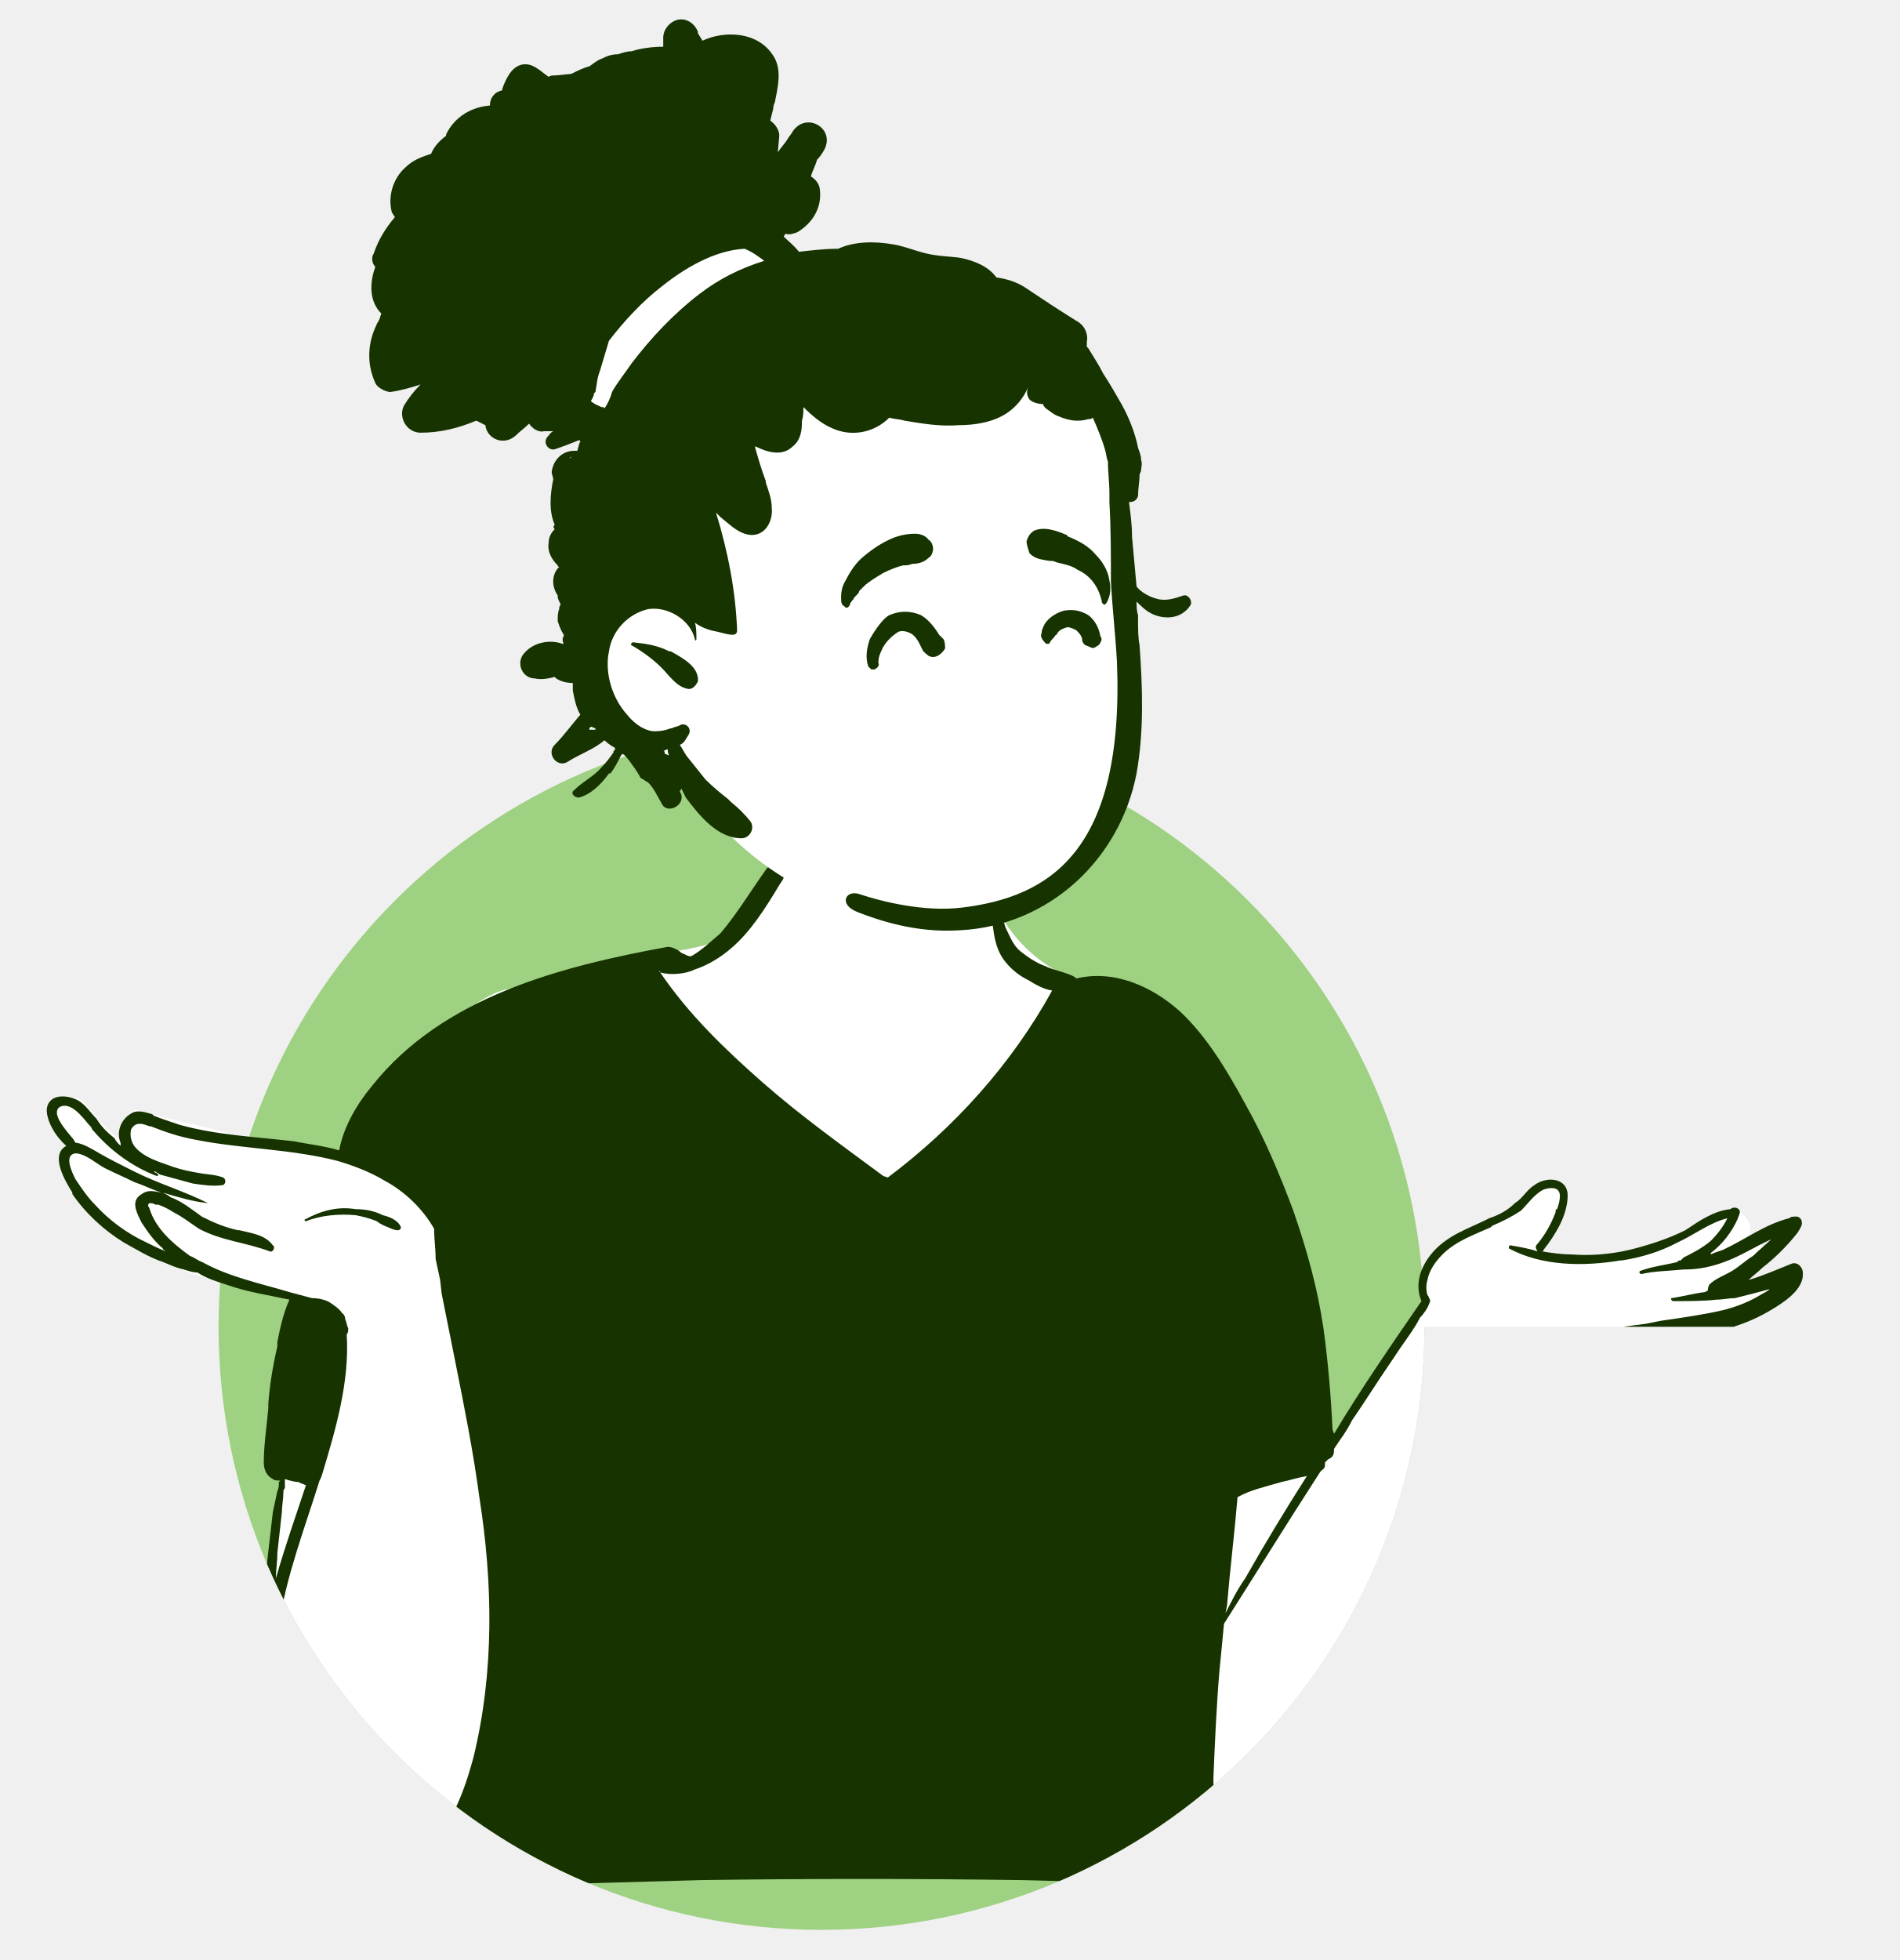
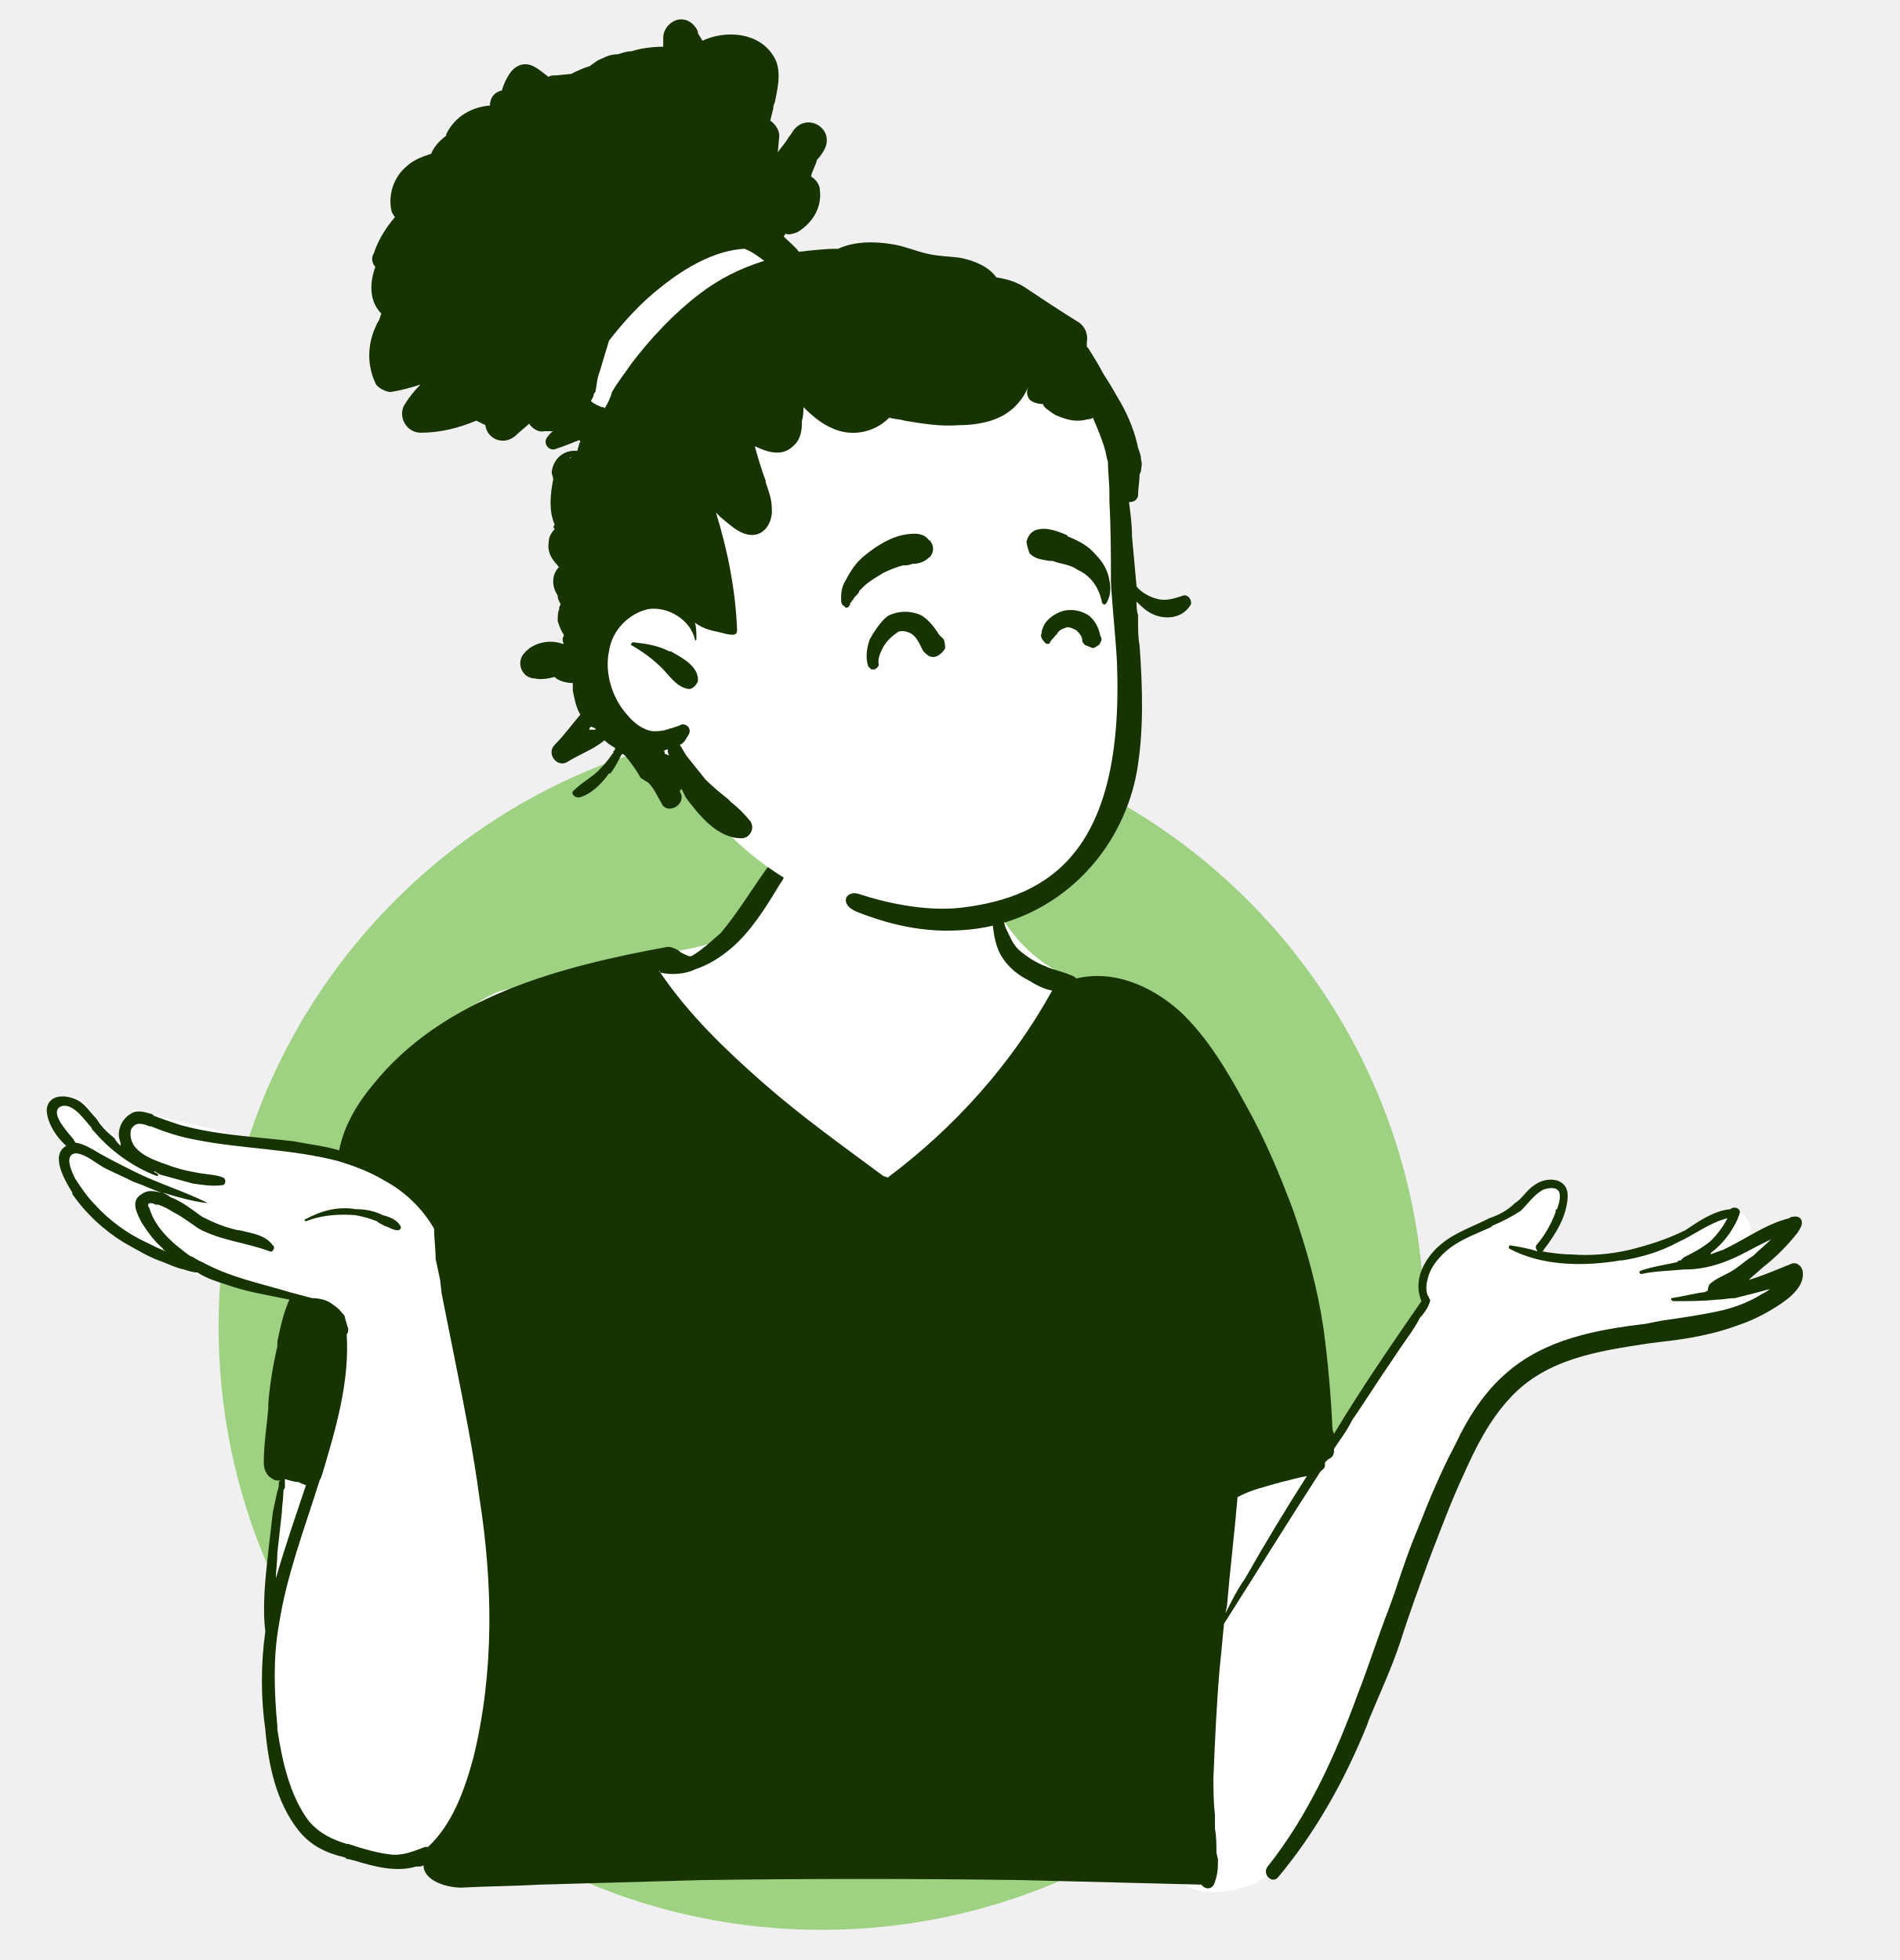
<svg xmlns="http://www.w3.org/2000/svg" viewBox="-120 -110 1260 1300" width="1260" height="1300">
  <style>.k{fill:#163300}.b{fill:#FFFFFF}.ks{stroke:#163300}.bs{stroke:#FFFFFF}.s .k,.s .b{fill:#9FD182}</style>
  <defs>
    <clipPath id="c">
-       <path d="M-120 -110H1140V770H825A400 400 0 0 1 25 770H-120Z" />
+       <rect x="-120" y="-110" width="1260" height="1300" />
    </clipPath>
  </defs>
  <circle cx="425" cy="770" r="400" fill="#9FD182" />
  <g clip-path="url(#c)">
    <g>
      <g transform="translate(0 459)">
        <path d="M1103 305C1113 300 1123 294 1133 288C1140 284 1134 274 1127 277C1123 279 1120 281 1116 283C1119 281 1121 278 1124 275L1124 275C1133 267 1121 251 1111 258C1101 265 1092 271 1082 276C1060 285 1036 287 1012 287C1004 286 995 288 987 289C990 276 998 266 1003 254C1006 241 988 232 981 244C979 247 978 251 976 254C962 266 939 265 924 279C916 286 912 296 911 306C909 313 911 319 907 325C888 353 857 397 841 427C830 355 800 265 770 199C760 178 748 158 733 140C735 134 729 123 725 127C713 112 692 108 675 101C652 91 633 71 624 48C612 4 582 -2 542 0C502 0 474 17 465 57C448 87 407 82 377 90C356 95 335 103 315 112C293 91 214 179 206 202C211 203 215 204 219 205C223 206 221 212 217 211C213 210 208 209 203 208C203 209 203 209 203 210C202 210 202 210 201 210C203 210 204 211 205 212C207 214 204 218 201 217C198 215 195 215 192 214C192 221 168 213 164 211C148 209 132 211 116 204C96 199 76 195 56 189C51 191 46 199 50 204C52 206 49 210 46 209C37 203 29 194 22 184C19 181 14 181 10 180C9 181 9 182 9 183C-9 186 4 205 13 211C8 214 8 220 8 225C7 227 7 229 8 231C11 239 18 245 24 251C29 258 35 265 42 270C70 292 103 303 137 308C150 310 167 313 175 323C173 335 169 347 166 359C162 375 162 391 162 407C162 407 160 407 160 408C159 415 159 421 155 427C151 437 149 449 147 460C142 511 141 565 153 616C157 635 165 653 175 670C178 675 183 676 188 675C202 683 221 685 237 684C291 668 272 705 349 694C480 677 614 710 745 691C748 716 791 709 805 698C849 665 871 561 894 509C909 467 934 393 968 366C978 358 990 354 1002 350C1047 339 1092 328 1138 316C1145 314 1144 301 1136 302C1125 303 1114 304 1103 305Z" transform="translate(-86 -22)" class="b" stroke="none" />
        <path d="M100 270C97 270 94 269 91 268C86 267 82 265 77 263C68 260 60 255 51 250C38 242 26 231 17 218L17 217C12 209 2 192 13 186C6 180 0 170 0 162C1 151 14 152 21 156C26 159 29 164 33 168C36 173 40 177 45 181C46 183 47 184 48 185L49 186C49 185 49 185 49 184C46 177 49 168 57 164C61 162 66 164 70 165L71 166C76 168 82 170 88 172C113 179 139 180 164 183C174 185 184 186 194 189C197 173 206 158 216 146C263 87 341 67 412 54C415 54 419 56 421 58C424 59 426 61 428 60C435 56 441 50 447 45C458 32 467 17 477 3C481 -4 493 2 488 10L486 13C477 28 467 44 454 55C447 61 439 66 430 69C424 72 414 73 407 71L406 70C407 70 407 71 407 71C426 99 450 122 475 144C500 166 528 186 555 206L558 207C602 174 640 132 667 83C661 82 656 79 651 76C645 73 640 69 636 64C627 53 628 38 626 25C626 24 627 24 628 24C633 28 634 35 636 41C639 47 641 53 646 57C651 61 657 65 663 67C666 69 681 72 683 75C708 69 733 80 752 97C770 114 783 136 795 158C808 181 818 205 827 229C836 255 843 280 847 307C850 329 852 352 853 374L854 377C872 347 892 318 912 289C907 277 912 265 920 256C930 245 943 241 955 235L957 234C963 232 969 229 974 224C979 221 982 215 987 212C995 206 1009 207 1009 219C1009 225 1007 232 1004 238C1001 244 997 250 993 255C993 256 992 256 992 256L992 256C998 257 1005 258 1011 258C1024 259 1037 258 1050 255C1062 252 1075 248 1087 242C1096 236 1106 229 1117 228C1118 227 1119 227 1120 227C1122 227 1124 229 1123 231C1123 232 1122 233 1122 234C1118 243 1112 251 1104 257L1104 258C1106 257 1109 256 1112 255C1127 248 1140 238 1156 234C1157 233 1158 233 1159 233C1164 232 1166 237 1163 241C1163 242 1162 242 1162 243C1155 252 1147 260 1138 267C1135 270 1132 272 1129 275C1139 272 1148 268 1158 264C1162 263 1165 267 1165 270C1166 280 1155 288 1147 293L1147 293C1139 298 1131 302 1122 305C1106 311 1089 314 1071 316L1063 317C1030 322 995 327 971 353C957 368 948 386 940 404C932 421 925 440 918 458C911 477 904 496 898 515C892 533 884 550 877 567L876 570C861 607 842 641 817 671C813 676 806 669 810 664C837 630 855 590 870 549C877 531 883 512 890 494L894 483C899 468 904 453 910 439C917 421 925 402 934 385L935 383C943 366 954 349 968 337C994 314 1028 308 1061 304L1071 302C1085 300 1099 298 1112 295C1120 293 1128 290 1135 286C1138 284 1141 283 1143 281C1136 283 1128 285 1120 287C1116 287 1112 288 1108 288C1099 289 1089 289 1079 289C1078 289 1077 287 1078 287C1085 286 1092 284 1100 283L1102 282C1102 281 1102 280 1103 278C1107 274 1113 272 1118 269C1123 266 1127 262 1132 259C1136 255 1140 252 1144 248C1133 253 1124 259 1113 263C1105 266 1096 268 1087 268L1086 268L1086 268C1076 269 1067 269 1058 271C1057 271 1056 270 1057 269C1065 266 1074 265 1082 263C1082 262 1083 262 1084 262L1086 260C1092 257 1098 254 1104 249C1108 245 1112 240 1115 234C1103 237 1093 245 1082 250C1071 256 1058 260 1045 262L1044 262C1020 266 992 266 970 254C970 253 970 252 971 252C977 253 983 254 989 256C988 254 987 253 989 251C994 245 998 238 1001 230L1001 229C1001 228 1002 228 1002 228C1003 225 1005 219 1003 216C1001 213 996 214 993 215C987 218 983 224 978 229C972 233 966 236 959 239L958 240C947 245 935 249 926 258C921 263 917 269 916 275C915 278 915 282 916 285C916 285 917 286 917 287C918 288 918 289 917 291C916 294 913 298 911 300C909 304 907 307 905 310C900 317 896 323 892 329C883 342 875 355 866 368C864 372 861 377 858 381L854 387L854 387L854 387L854 388C854 392 852 393 850 394L848 396C848 397 848 397 848 398C848 400 846 401 845 402L845 402C823 436 802 470 781 503C780 514 779 524 778 534C776 558 775 581 774 605C774 613 774 621 775 630C775 633 775 636 775 639C776 644 776 650 776 655L777 659C777 664 777 669 775 674C774 679 769 680 766 676C726 675 686 674 647 673C576 672 505 672 434 673C399 674 363 675 328 676C310 677 293 677 275 678C266 678 251 674 250 664L250 663C249 664 248 664 246 664C246 664 245 664 245 664L245 664C232 668 217 664 204 660C203 660 201 659 199 659L198 658C185 655 175 650 167 640C152 621 147 596 145 573C142 552 142 530 145 508C143 491 145 473 147 455C148 446 149 438 150 429C151 424 152 420 153 415C154 413 154 411 154 409L155 408C153 408 151 408 150 407C146 405 144 401 144 396C144 384 146 372 147 360C147 359 147 358 147 357C148 344 150 332 153 319L153 316C155 306 157 297 161 288C147 285 133 283 119 278C113 276 106 274 100 270ZM77 254C77 255 78 255 79 256C74 254 70 252 66 250C53 244 41 235 32 225C27 220 23 214 19 208C17 204 11 192 19 191C19 191 20 191 20 191C27 192 33 198 39 201C45 204 52 207 58 210C64 212 70 215 76 217L77 217L77 217C87 220 97 223 107 224C107 224 107 224 107 224C91 216 74 211 58 203C50 199 42 195 35 191C30 188 25 185 20 184L19 184C19 183 18 183 18 182C13 176 2 164 9 160C16 157 23 166 28 172C29 173 30 174 30 175L31 176C42 189 57 200 73 206C74 206 74 205 74 205C73 204 72 204 71 203L72 203C73 204 74 204 75 205C82 207 90 209 97 211L97 211C104 212 110 213 117 212C119 211 119 208 117 207C112 205 106 205 101 204C95 203 90 202 84 200C76 197 64 194 58 186C56 183 55 179 56 175C59 170 63 171 68 173L69 173C79 177 88 180 99 182C129 188 162 188 193 196C203 199 214 203 224 209C237 216 249 227 257 241C257 248 258 254 258 261C259 266 260 270 261 275L262 284C265 299 268 314 271 329C277 359 283 389 287 419C296 476 297 535 283 592C277 614 269 636 253 651L253 651C252 651 251 651 251 651C243 654 236 657 228 656C219 655 209 652 200 649L199 649C189 646 181 642 174 634C161 617 156 593 153 573L153 571C151 549 150 526 154 504C159 471 171 440 181 408L182 406L183 403C192 373 201 342 199 311C200 310 200 309 200 307C199 305 199 303 198 301C198 298 196 297 196 297C194 294 191 292 188 290C185 288 180 287 176 287C172 286 161 283 161 283C141 277 121 273 103 263C100 262 98 260 95 259C84 251 72 241 68 227L68 227C68 227 68 227 68 227C67 226 67 225 68 224C69 224 71 224 72 225L74 225C77 226 81 228 84 230C90 233 95 237 101 241C116 249 132 250 148 256C150 257 152 253 150 252C145 245 136 244 128 242L127 242C118 240 111 237 103 233C96 228 90 223 82 220C81 219 79 218 77 217C76 217 76 217 76 217C71 216 67 215 63 218C56 222 59 229 62 235L63 237C67 243 71 249 77 254ZM205 228C211 228 217 229 223 232L223 232C227 233 233 235 235 240C235 241 234 242 233 242C230 242 227 240 224 239C222 238 220 237 219 236C214 234 210 233 205 232C194 231 182 232 172 236C171 236 171 235 171 235C182 229 193 226 205 228ZM836 405C836 405 836 405 836 405C822 427 808 450 795 473C790 480 786 488 782 496L783 491C785 467 788 443 790 419C799 414 809 412 819 409C824 408 830 406 836 405ZM158 407C158 409 158 411 158 413C157 414 157 415 157 416C157 420 156 425 156 429C155 438 154 447 153 456C153 462 152 468 152 473C158 452 165 432 172 411C171 411 170 410 169 410L167 409C165 409 161 408 158 407Z" transform="translate(-89 5)" class="k" fill-rule="evenodd" stroke="none" />
      </g>
    </g>
    <g transform="translate(225 0)">
      <g>
        <g>
          <path d="M361 209C358 178 362 146 350 117C329 68 271 52 226 34C208 28 148 28 127 21C79 5 68 -14 30 16C23 21 19 27 16 35L17 35C16 38 17 41 18 43C2 60 -5 85 4 108C31 166 30 197 21 260C9 318 36 340 80 372C78 375 78 380 80 383C131 454 226 488 308 452C341 437 356 402 364 370C374 334 377 296 369 260C366 243 362 226 361 209Z" transform="translate(37 35)" class="b" stroke="none" />
          <path d="M205 0C211 -1 216 3 218 8L218 9C219 11 220 12 221 14C236 7 258 8 268 24C274 33 271 45 269 55C268 57 268 58 268 59L266 67C269 69 272 73 272 77L272 77L271 88C273 85 275 83 277 80C278 78 280 76 281 74C290 61 309 72 302 86C301 88 299 91 297 93C296 97 294 100 293 104C296 106 299 109 299 114C300 125 294 135 284 141C281 142 279 143 276 142C276 143 275 143 275 144C278 147 282 150 285 154C294 153 302 152 311 152C322 147 335 147 347 149C354 150 361 153 369 155C377 157 385 157 392 158C402 160 411 164 416 171C423 172 429 174 434 177C446 185 458 193 471 201C475 204 477 209 476 214L476 214L476 217L477 218C480 223 484 229 487 235C491 241 495 248 499 255C504 264 508 274 510 284C511 287 512 289 512 292C513 295 512 297 512 299C512 300 511 301 511 302C511 306 510 311 510 316C509 319 507 320 504 320C505 328 506 335 506 343C507 354 508 365 509 376C512 380 518 383 522 384C528 386 534 384 540 382C543 381 546 385 545 388C539 398 527 398 519 394C515 392 512 389 509 386C509 389 509 392 510 395L510 398C510 404 510 410 511 415C513 443 514 472 509 500C498 557 451 601 392 604C362 606 337 597 324 592C311 587 316 577 325 580C340 585 368 592 393 589C451 582 501 552 496 426C495 408 493 391 492 373C492 355 492 338 491 320L491 314C491 307 490 300 490 293C489 291 489 288 488 285C486 278 483 271 480 264C479 265 478 265 477 265C470 267 464 266 457 263C454 262 452 260 449 258C448 257 447 256 447 255C444 255 440 254 438 252C436 249 436 247 437 244L437 244L437 244C434 251 429 257 423 261C414 267 402 269 391 269C379 270 367 268 355 266C352 265 348 265 345 264C345 264 345 264 345 264C335 274 320 277 307 271C300 268 294 263 288 257C288 260 288 263 287 266L287 267C287 273 286 279 281 283C274 290 264 287 256 283C256 283 256 283 256 284C258 291 260 298 263 306L263 307C265 313 267 318 267 324C268 334 261 345 249 341C243 339 238 334 233 330L230 327C238 353 243 379 244 405C244 407 243 408 241 408C238 408 235 407 231 406C231 406 231 406 231 406C225 405 220 403 216 400C217 403 217 407 217 411C217 412 216 412 216 411C213 398 198 389 185 391C172 394 161 405 159 419C156 433 161 450 171 461C175 466 181 471 188 472C191 472 194 472 197 471C198 471 199 470 201 470C202 469 205 469 206 468C210 466 214 470 212 474C210 477 209 480 206 481C208 484 210 488 211 489C215 494 219 499 223 504C228 509 233 513 238 517L240 519C245 523 249 527 253 532C256 537 252 543 247 543C231 543 219 528 210 516C209 514 208 512 207 510C207 511 206 511 206 512L207 514C209 522 197 527 194 520C191 515 189 510 185 506C183 505 182 504 180 503C178 499 175 495 172 491C171 490 170 488 168 487C168 487 167 488 167 488C165 492 163 496 160 500L159 500C154 507 147 514 139 516C136 516 133 513 136 511C142 505 149 502 154 496C157 493 160 489 162 486L162 485C163 485 163 484 163 483C161 482 158 480 156 478C149 484 140 487 132 492L132 492C125 497 117 487 123 481C129 475 134 468 140 461C137 456 136 450 135 445C135 443 135 442 135 440C131 440 127 439 124 437L123 436C119 437 114 438 110 437C101 437 97 426 103 420C109 413 120 411 128 414C128 414 128 414 129 414C128 412 128 410 129 409L129 408C127 405 126 402 125 399C125 396 125 393 126 391C126 390 126 389 127 388C126 386 125 384 125 383C125 382 125 382 125 382C121 376 121 369 125 364C125 364 125 364 126 363C125 363 125 362 125 362C121 358 118 353 119 347C119 344 120 341 123 338C122 337 122 336 123 335C119 326 120 315 122 305C122 303 121 302 121 300C122 292 128 286 136 286C137 286 138 286 138 286L138 286C139 283 139 281 140 280C140 279 139 279 139 279C134 281 129 283 123 285C119 286 115 281 118 277C119 276 120 274 122 273C120 273 118 273 116 273C112 274 108 271 106 268C103 271 100 273 97 276C89 283 78 278 77 269C75 268 73 267 71 266C59 271 47 274 34 274C25 274 19 264 23 256C26 251 30 246 34 242C28 244 21 246 14 247C11 247 5 244 4 241C-2 228 -1 214 5 202C5 201 6 201 6 200C7 199 7 197 8 195C0 187 0 175 4 164C2 162 1 158 3 155C6 146 11 138 17 131C16 130 16 129 15 128C12 117 16 105 24 98C29 93 35 91 41 89C43 84 47 80 51 77C51 76 51 76 51 76C57 64 68 58 80 57C80 52 83 48 88 47C89 43 91 39 93 36C97 30 103 28 109 31C113 33 116 36 119 38C120 37 122 37 124 37L124 37L134 36C138 34 142 32 146 31C149 29 151 27 154 26C158 24 161 23 165 23C168 22 171 21 174 21C180 19 188 18 195 18C195 17 195 15 195 13L195 12C195 6 200 1 205 0ZM194 177C209 165 229 153 249 152C254 154 258 157 262 160C246 165 232 172 219 182C202 195 187 211 174 228C170 234 165 240 161 247L161 247C160 251 158 255 156 258C156 257 155 257 154 257C152 256 149 255 147 253C148 251 149 250 149 248L150 247C151 242 151 238 153 233C155 226 157 220 159 213C169 200 181 187 194 177ZM135 290C132 290 133 292 134 290C134 290 134 290 135 290ZM199 419C191 415 184 414 175 413L175 413C174 413 173 415 174 415C181 419 188 424 194 430C199 435 204 443 212 444C215 444 217 441 218 439C219 429 207 423 200 419L199 419ZM147 469L146 470C146 470 146 471 146 471C147 471 149 471 150 471L150 471C150 471 150 471 150 470C149 470 148 469 147 469ZM195 485C196 485 197 484 198 484C198 485 198 487 199 488C198 488 197 487 196 487C196 486 196 485 195 485Z" transform="translate(-100 -97)" class="k" fill-rule="evenodd" stroke="none" />
        </g>
      </g>
      <g transform="translate(159 186)">
        <g>
          <path d="M175 50C176 49 176 49 176 49C179 44 179 39 178 34C177 27 173 21 169 17C164 11 158 8 151 5C151 5 150 5 150 4C143 1 135 -2 128 1C125 3 124 5 123 8C123 10 124 13 125 16C129 20 133 20 138 21C140 21 141 21 143 22C147 23 153 24 157 27C166 31 171 39 173 48C173 49 173 49 173 49C174 49 174 50 174 50C175 50 175 50 175 50ZM58 19C55 22 51 23 47 23C45 24 43 24 41 24C37 25 32 27 28 29C23 32 18 35 15 38C14 39 13 40 12 41C12 42 11 43 10 44C9 45 8 46 8 47C7 47 7 48 7 48C7 48 7 48 6 49C6 49 6 50 6 50C5 51 5 52 4 52C4 52 4 52 3 52C3 52 3 52 2 51C0 50 0 48 0 45C0 41 1 37 3 34C6 28 10 22 15 18C21 13 27 9 34 6C39 4 44 3 49 3C52 3 56 4 58 7C60 8 61 11 61 13C61 15 60 18 58 19ZM165 78C166 79 168 79 169 78C171 77 172 76 172 75C173 74 173 72 172 71C171 65 168 60 164 57C159 54 154 53 148 54C144 55 138 58 135 63C134 65 133 67 133 69C132 71 133 73 136 76C136 76 136 76 136 76C137 76 138 76 138 76C139 74 140 73 141 72C142 71 142 70 143 70C144 67 147 66 150 65C152 65 154 66 156 67C158 69 160 71 160 74C160 75 161 76 162 77C163 77 164 78 165 78ZM46 69C44 68 41 67 38 68C35 70 31 73 28 78C26 82 24 86 25 90C25 91 24 91 24 92C23 92 23 93 22 93C21 93 21 93 20 93C19 92 18 91 18 91C16 85 17 79 19 73C23 66 28 59 32 57C39 54 46 54 53 57C58 60 62 65 65 70C66 71 67 72 68 73C69 75 69 78 69 79C68 81 66 83 64 84C62 85 60 85 58 84C57 83 55 82 54 80C52 76 50 71 46 69Z" transform="translate(54 55)" class="k" fill-rule="evenodd" stroke="none" />
        </g>
      </g>
    </g>
  </g>
</svg>
